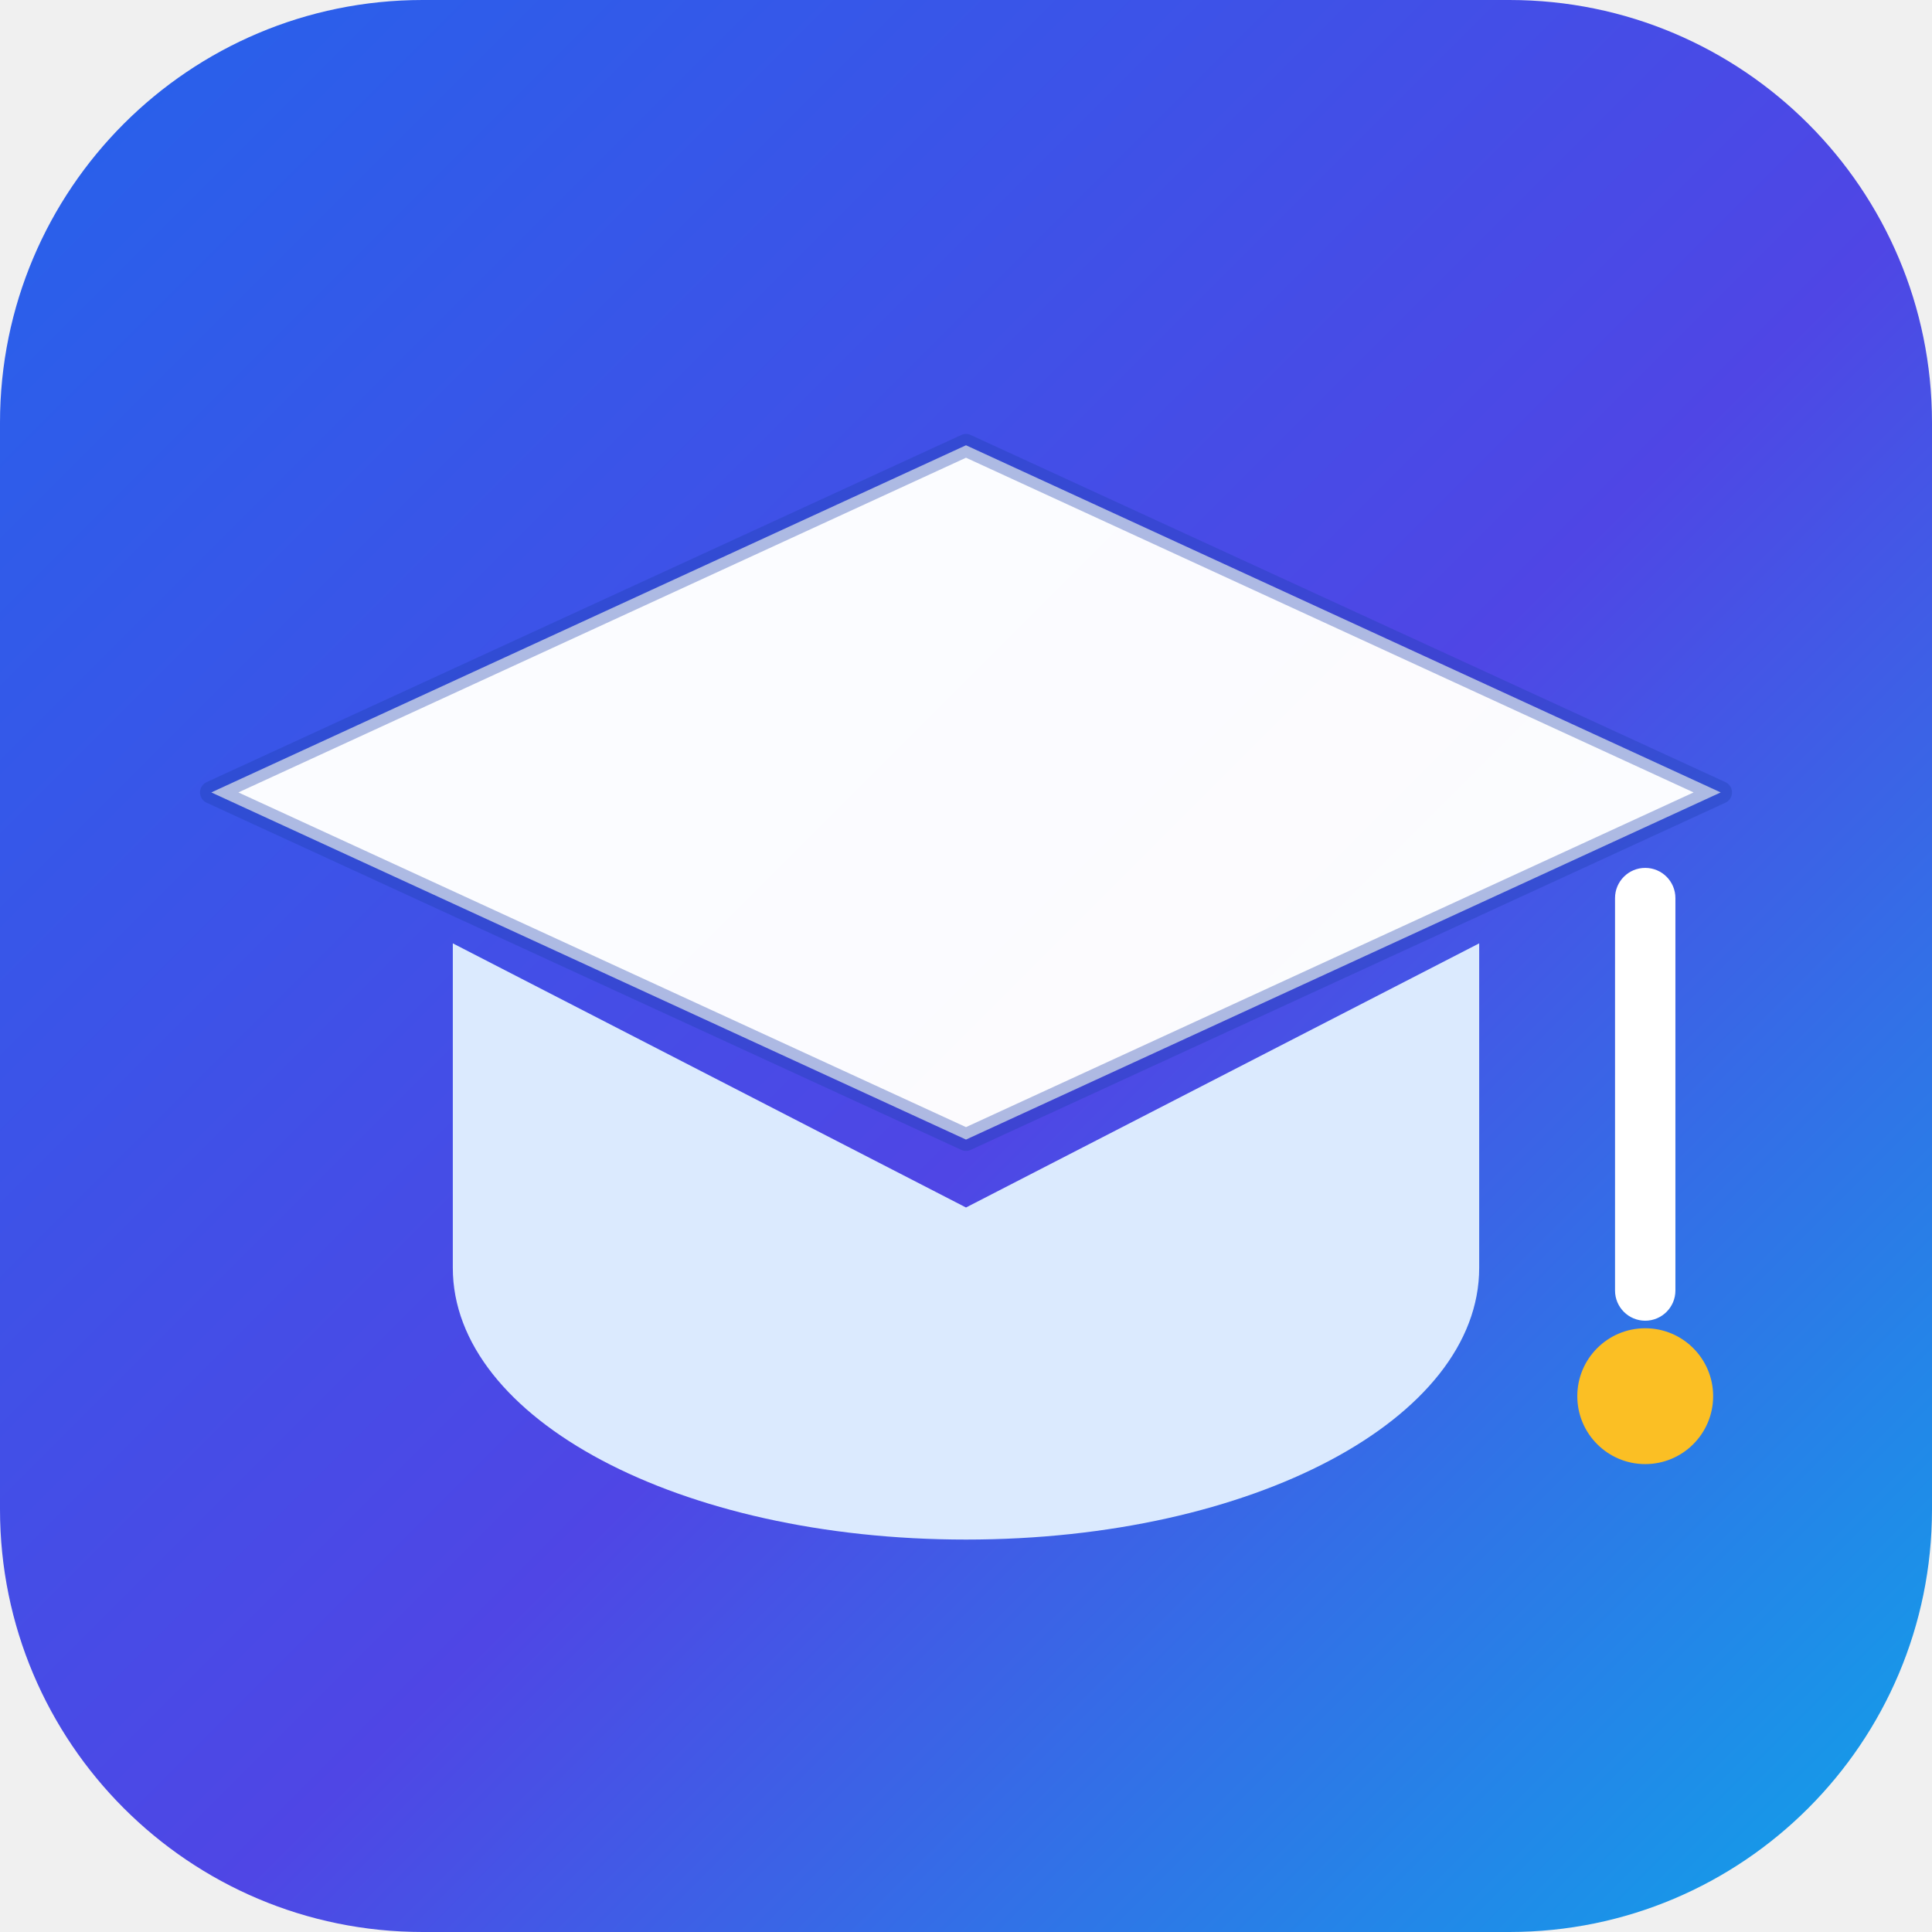
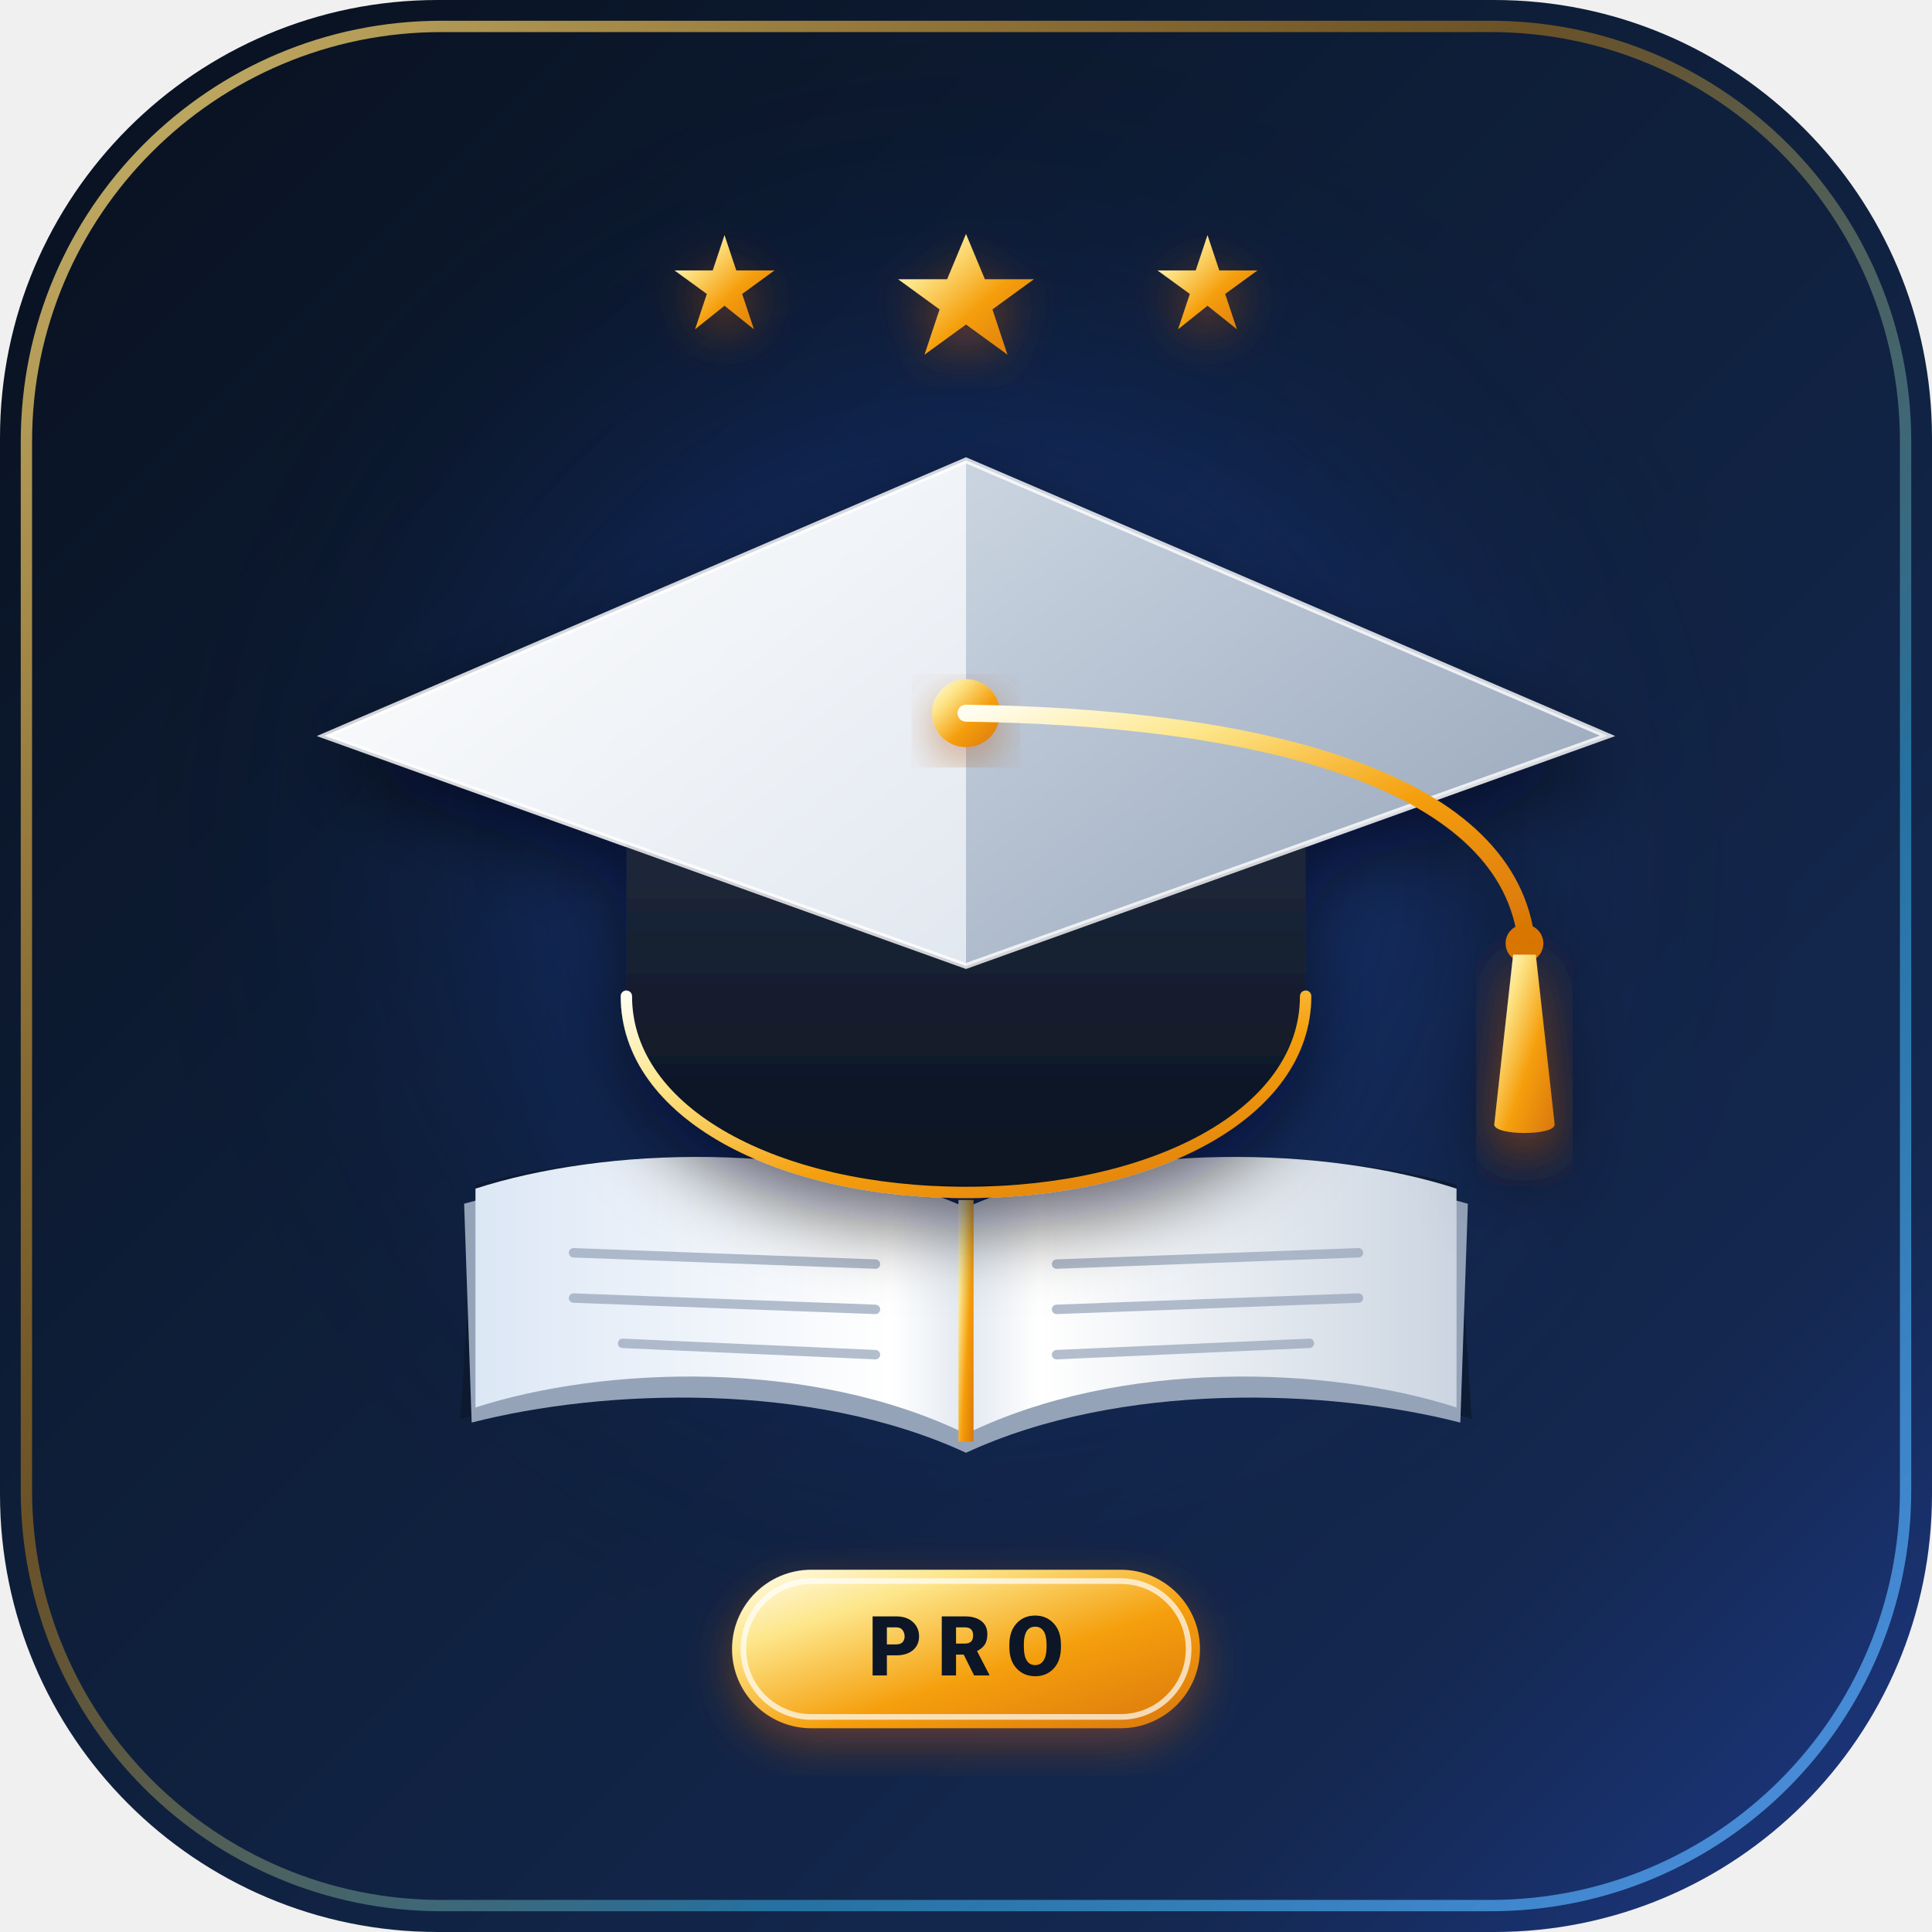
- <svg xmlns="http://www.w3.org/2000/svg" viewBox="0 0 512 512">
+ <svg xmlns="http://www.w3.org/2000/svg" viewBox="0 0 512 512" width="512" height="512">
  <defs>
-     <linearGradient id="bg" x1="0" y1="0" x2="1" y2="1">
-       <stop offset="0%" stop-color="#2563eb" />
-       <stop offset="55%" stop-color="#4f46e5" />
-       <stop offset="100%" stop-color="#0ea5e9" />
+     <linearGradient id="bgGrad" x1="0%" y1="0%" x2="100%" y2="100%">
+       <stop offset="0%" stop-color="#08101E" />
+       <stop offset="40%" stop-color="#0E1E38" />
+       <stop offset="80%" stop-color="#142850" />
+       <stop offset="100%" stop-color="#1E3A8A" />
    </linearGradient>
+     <radialGradient id="centerGlow" cx="50%" cy="46%" r="48%">
+       <stop offset="0%" stop-color="#3B82F6" stop-opacity="0.38" />
+       <stop offset="50%" stop-color="#1D4ED8" stop-opacity="0.15" />
+       <stop offset="100%" stop-color="#000000" stop-opacity="0" />
+     </radialGradient>
+     <linearGradient id="goldSheen" x1="0%" y1="0%" x2="100%" y2="100%">
+       <stop offset="0%" stop-color="#FFFDF0" />
+       <stop offset="25%" stop-color="#FDE68A" />
+       <stop offset="60%" stop-color="#F59E0B" />
+       <stop offset="100%" stop-color="#D97706" />
+     </linearGradient>
+     <linearGradient id="goldBorder" x1="0%" y1="0%" x2="100%" y2="100%">
+       <stop offset="0%" stop-color="#FDE68A" stop-opacity="0.8" />
+       <stop offset="40%" stop-color="#F59E0B" stop-opacity="0.4" />
+       <stop offset="70%" stop-color="#38BDF8" stop-opacity="0.5" />
+       <stop offset="100%" stop-color="#60A5FA" stop-opacity="0.8" />
+     </linearGradient>
+     <linearGradient id="capTopLeft" x1="0%" y1="0%" x2="100%" y2="100%">
+       <stop offset="0%" stop-color="#FFFFFF" />
+       <stop offset="100%" stop-color="#E2E8F0" />
+     </linearGradient>
+     <linearGradient id="capTopRight" x1="0%" y1="0%" x2="100%" y2="100%">
+       <stop offset="0%" stop-color="#CBD5E1" />
+       <stop offset="100%" stop-color="#94A3B8" />
+     </linearGradient>
+     <linearGradient id="capBase" x1="0%" y1="0%" x2="0%" y2="100%">
+       <stop offset="0%" stop-color="#1E293B" />
+       <stop offset="100%" stop-color="#0A1120" />
+     </linearGradient>
+     <linearGradient id="bookPageLeft" x1="0%" y1="0%" x2="100%" y2="0%">
+       <stop offset="0%" stop-color="#DCE7F5" />
+       <stop offset="85%" stop-color="#FFFFFF" />
+       <stop offset="100%" stop-color="#E2E8F0" />
+     </linearGradient>
+     <linearGradient id="bookPageRight" x1="0%" y1="0%" x2="100%" y2="0%">
+       <stop offset="0%" stop-color="#E2E8F0" />
+       <stop offset="15%" stop-color="#FFFFFF" />
+       <stop offset="100%" stop-color="#CBD5E1" />
+     </linearGradient>
+     <filter id="shadowCap" x="-20%" y="-20%" width="140%" height="140%">
+       <feDropShadow dx="0" dy="8" stdDeviation="10" flood-color="#020617" flood-opacity="0.6" />
+     </filter>
+     <filter id="shadowGold" x="-30%" y="-30%" width="160%" height="160%">
+       <feDropShadow dx="0" dy="4" stdDeviation="6" flood-color="#B45309" flood-opacity="0.5" />
+     </filter>
  </defs>
-   <rect width="512" height="512" rx="112" fill="url(#bg)" />
-   <path d="M256 118 L456 210 L256 302 L56 210 Z" fill="#ffffff" opacity="0.98" />
-   <path d="M120 250 v86 c0 40 60 72 136 72 s136 -32 136 -72 v-86 l-136 70 z" fill="#dbeafe" />
-   <rect x="428" y="230" width="16" height="120" rx="8" fill="#ffffff" />
-   <circle cx="436" cy="370" r="18" fill="#fbbf24" />
-   <path d="M256 118 L456 210 L256 302 L56 210 Z" fill="none" stroke="#1e40af" stroke-width="6" stroke-linejoin="round" opacity="0.35" />
+   <rect width="512" height="512" rx="116" fill="url(#bgGrad)" />
+   <rect x="7" y="7" width="498" height="498" rx="110" fill="none" stroke="url(#goldBorder)" stroke-width="3" />
+   <circle cx="256" cy="245" r="235" fill="url(#centerGlow)" />
+   <g fill="url(#goldSheen)" filter="url(#shadowGold)">
+     <path d="M 256 62 L 261 74 L 274 74 L 263 82 L 267 94 L 256 86 L 245 94 L 249 82 L 238 74 L 251 74 Z" />
+     <path transform="translate(192, 74) scale(0.78)" d="M 0 -15 L 4 -3 L 17 -3 L 6 5 L 10 17 L 0 9 L -10 17 L -6 5 L -17 -3 L -4 -3 Z" />
+     <path transform="translate(320, 74) scale(0.78)" d="M 0 -15 L 4 -3 L 17 -3 L 6 5 L 10 17 L 0 9 L -10 17 L -6 5 L -17 -3 L -4 -3 Z" />
+   </g>
+   <g id="openBook">
+     <path d="M 126 314 C 160 304, 215 304, 256 322 C 297 304, 352 304, 386 314 L 390 376 C 354 366, 297 364, 256 384 C 215 364, 158 366, 122 376 Z" fill="#0B1528" opacity="0.65" />
+     <path d="M 123 319 C 158 309, 215 308, 256 324 C 297 308, 354 309, 389 319 L 387 377 C 352 368, 297 366, 256 385 C 215 366, 160 368, 125 377 Z" fill="#94A3B8" />
+     <path d="M 256 320 C 215 302, 160 304, 126 315 L 126 373 C 160 362, 215 360, 256 380 Z" fill="url(#bookPageLeft)" />
+     <line x1="152" y1="332" x2="232" y2="335" stroke="#94A3B8" stroke-width="2.5" stroke-linecap="round" opacity="0.7" />
+     <line x1="152" y1="344" x2="232" y2="347" stroke="#94A3B8" stroke-width="2.5" stroke-linecap="round" opacity="0.7" />
+     <line x1="165" y1="356" x2="232" y2="359" stroke="#94A3B8" stroke-width="2.5" stroke-linecap="round" opacity="0.7" />
+     <path d="M 256 320 C 297 302, 352 304, 386 315 L 386 373 C 352 362, 297 360, 256 380 Z" fill="url(#bookPageRight)" />
+     <line x1="280" y1="335" x2="360" y2="332" stroke="#94A3B8" stroke-width="2.5" stroke-linecap="round" opacity="0.7" />
+     <line x1="280" y1="347" x2="360" y2="344" stroke="#94A3B8" stroke-width="2.5" stroke-linecap="round" opacity="0.7" />
+     <line x1="280" y1="359" x2="347" y2="356" stroke="#94A3B8" stroke-width="2.5" stroke-linecap="round" opacity="0.7" />
+     <path d="M 254 318 L 258 318 L 258 382 L 254 382 Z" fill="url(#goldSheen)" />
+   </g>
+   <g id="graduationCap" filter="url(#shadowCap)">
+     <path d="M 166 220 L 166 264 C 166 295, 206 316, 256 316 C 306 316, 346 295, 346 264 L 346 220 C 316 238, 286 244, 256 244 C 226 244, 196 238, 166 220 Z" fill="url(#capBase)" />
+     <path d="M 166 264 C 166 295, 206 316, 256 316 C 306 316, 346 295, 346 264" fill="none" stroke="url(#goldSheen)" stroke-width="3" stroke-linecap="round" />
+     <path d="M 256 122 L 86 195 L 256 256 L 256 122 Z" fill="url(#capTopLeft)" />
+     <path d="M 256 122 L 426 195 L 256 256 L 256 122 Z" fill="url(#capTopRight)" />
+     <path d="M 256 122 L 426 195 L 256 256 L 86 195 Z" fill="none" stroke="#FFFFFF" stroke-width="1.5" opacity="0.8" />
+     <circle cx="256" cy="189" r="9" fill="url(#goldSheen)" filter="url(#shadowGold)" />
+     <path d="M 256 189 C 330 190, 396 205, 404 246" fill="none" stroke="url(#goldSheen)" stroke-width="4.5" stroke-linecap="round" />
+     <circle cx="404" cy="250" r="5" fill="#D97706" />
+     <path d="M 401 253 L 407 253 L 412 298 C 412 301, 396 301, 396 298 Z" fill="url(#goldSheen)" filter="url(#shadowGold)" />
+   </g>
+   <g id="proBadge" filter="url(#shadowGold)">
+     <rect x="194" y="416" width="124" height="42" rx="21" fill="url(#goldSheen)" />
+     <rect x="197" y="419" width="118" height="36" rx="18" fill="none" stroke="#FFFFFF" stroke-width="1.5" opacity="0.7" />
+     <text x="256" y="444" font-family="system-ui, -apple-system, BlinkMacSystemFont, 'Segoe UI', Roboto, sans-serif" font-size="22" font-weight="900" fill="#0A1628" text-anchor="middle" letter-spacing="4">PRO</text>
+   </g>
</svg>
